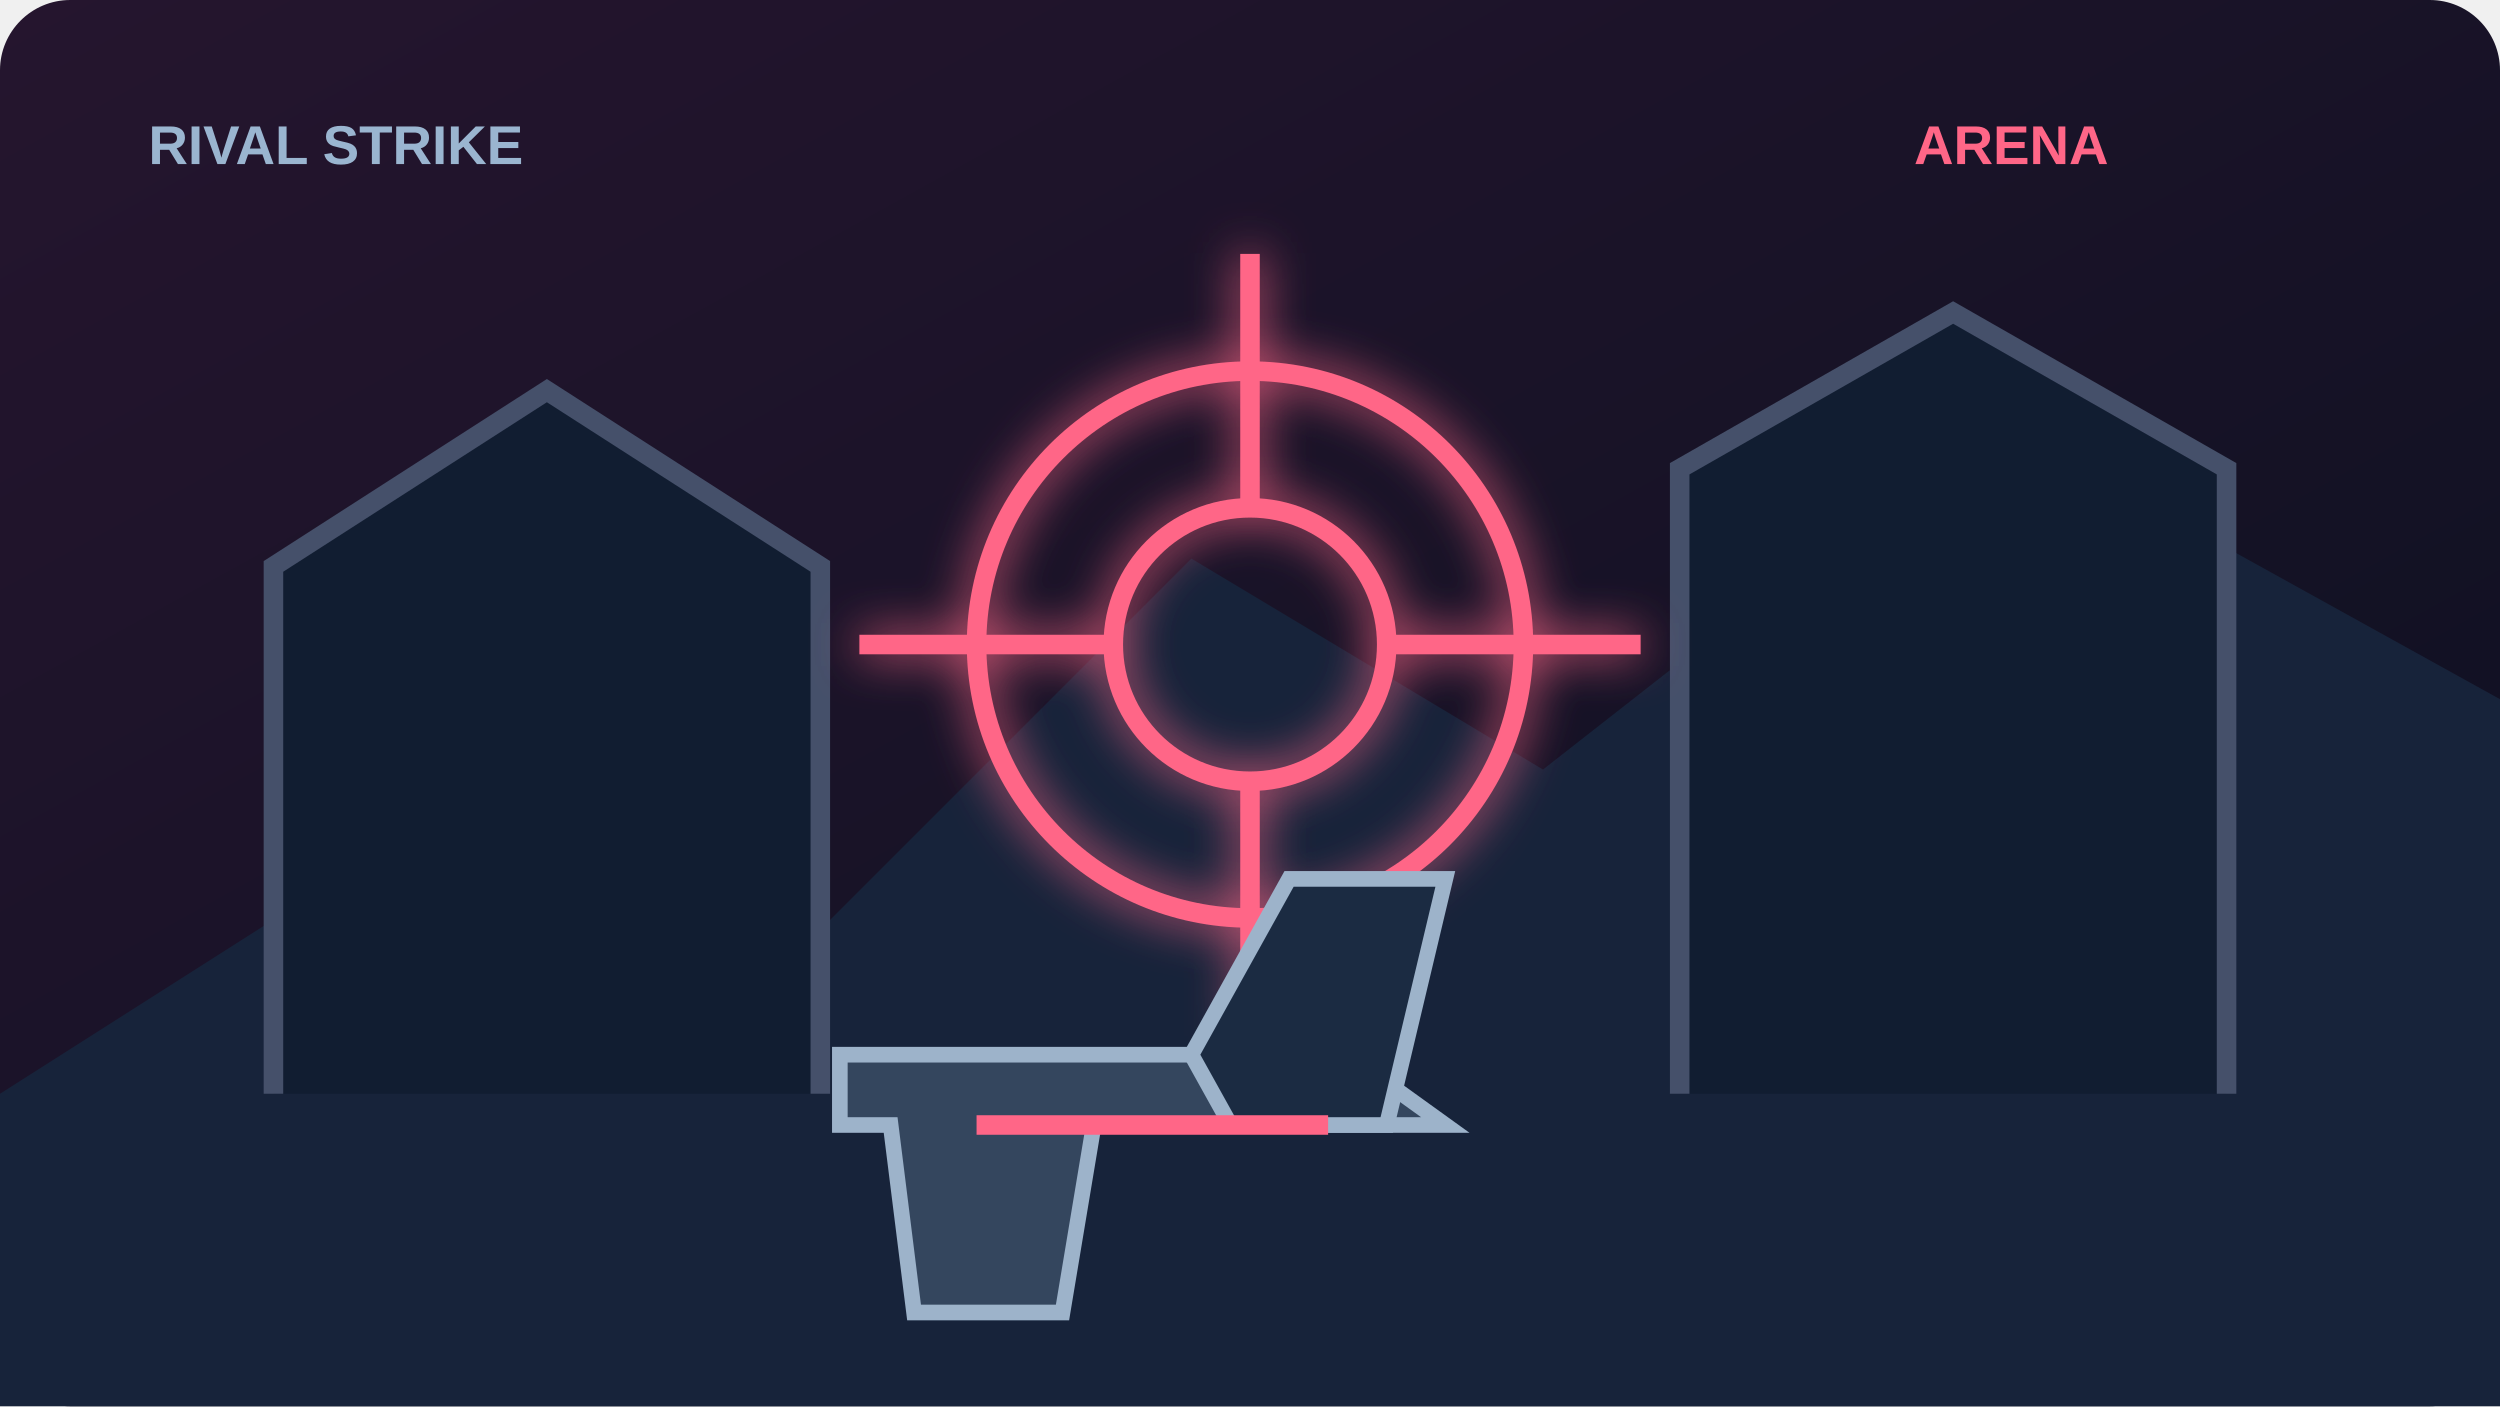
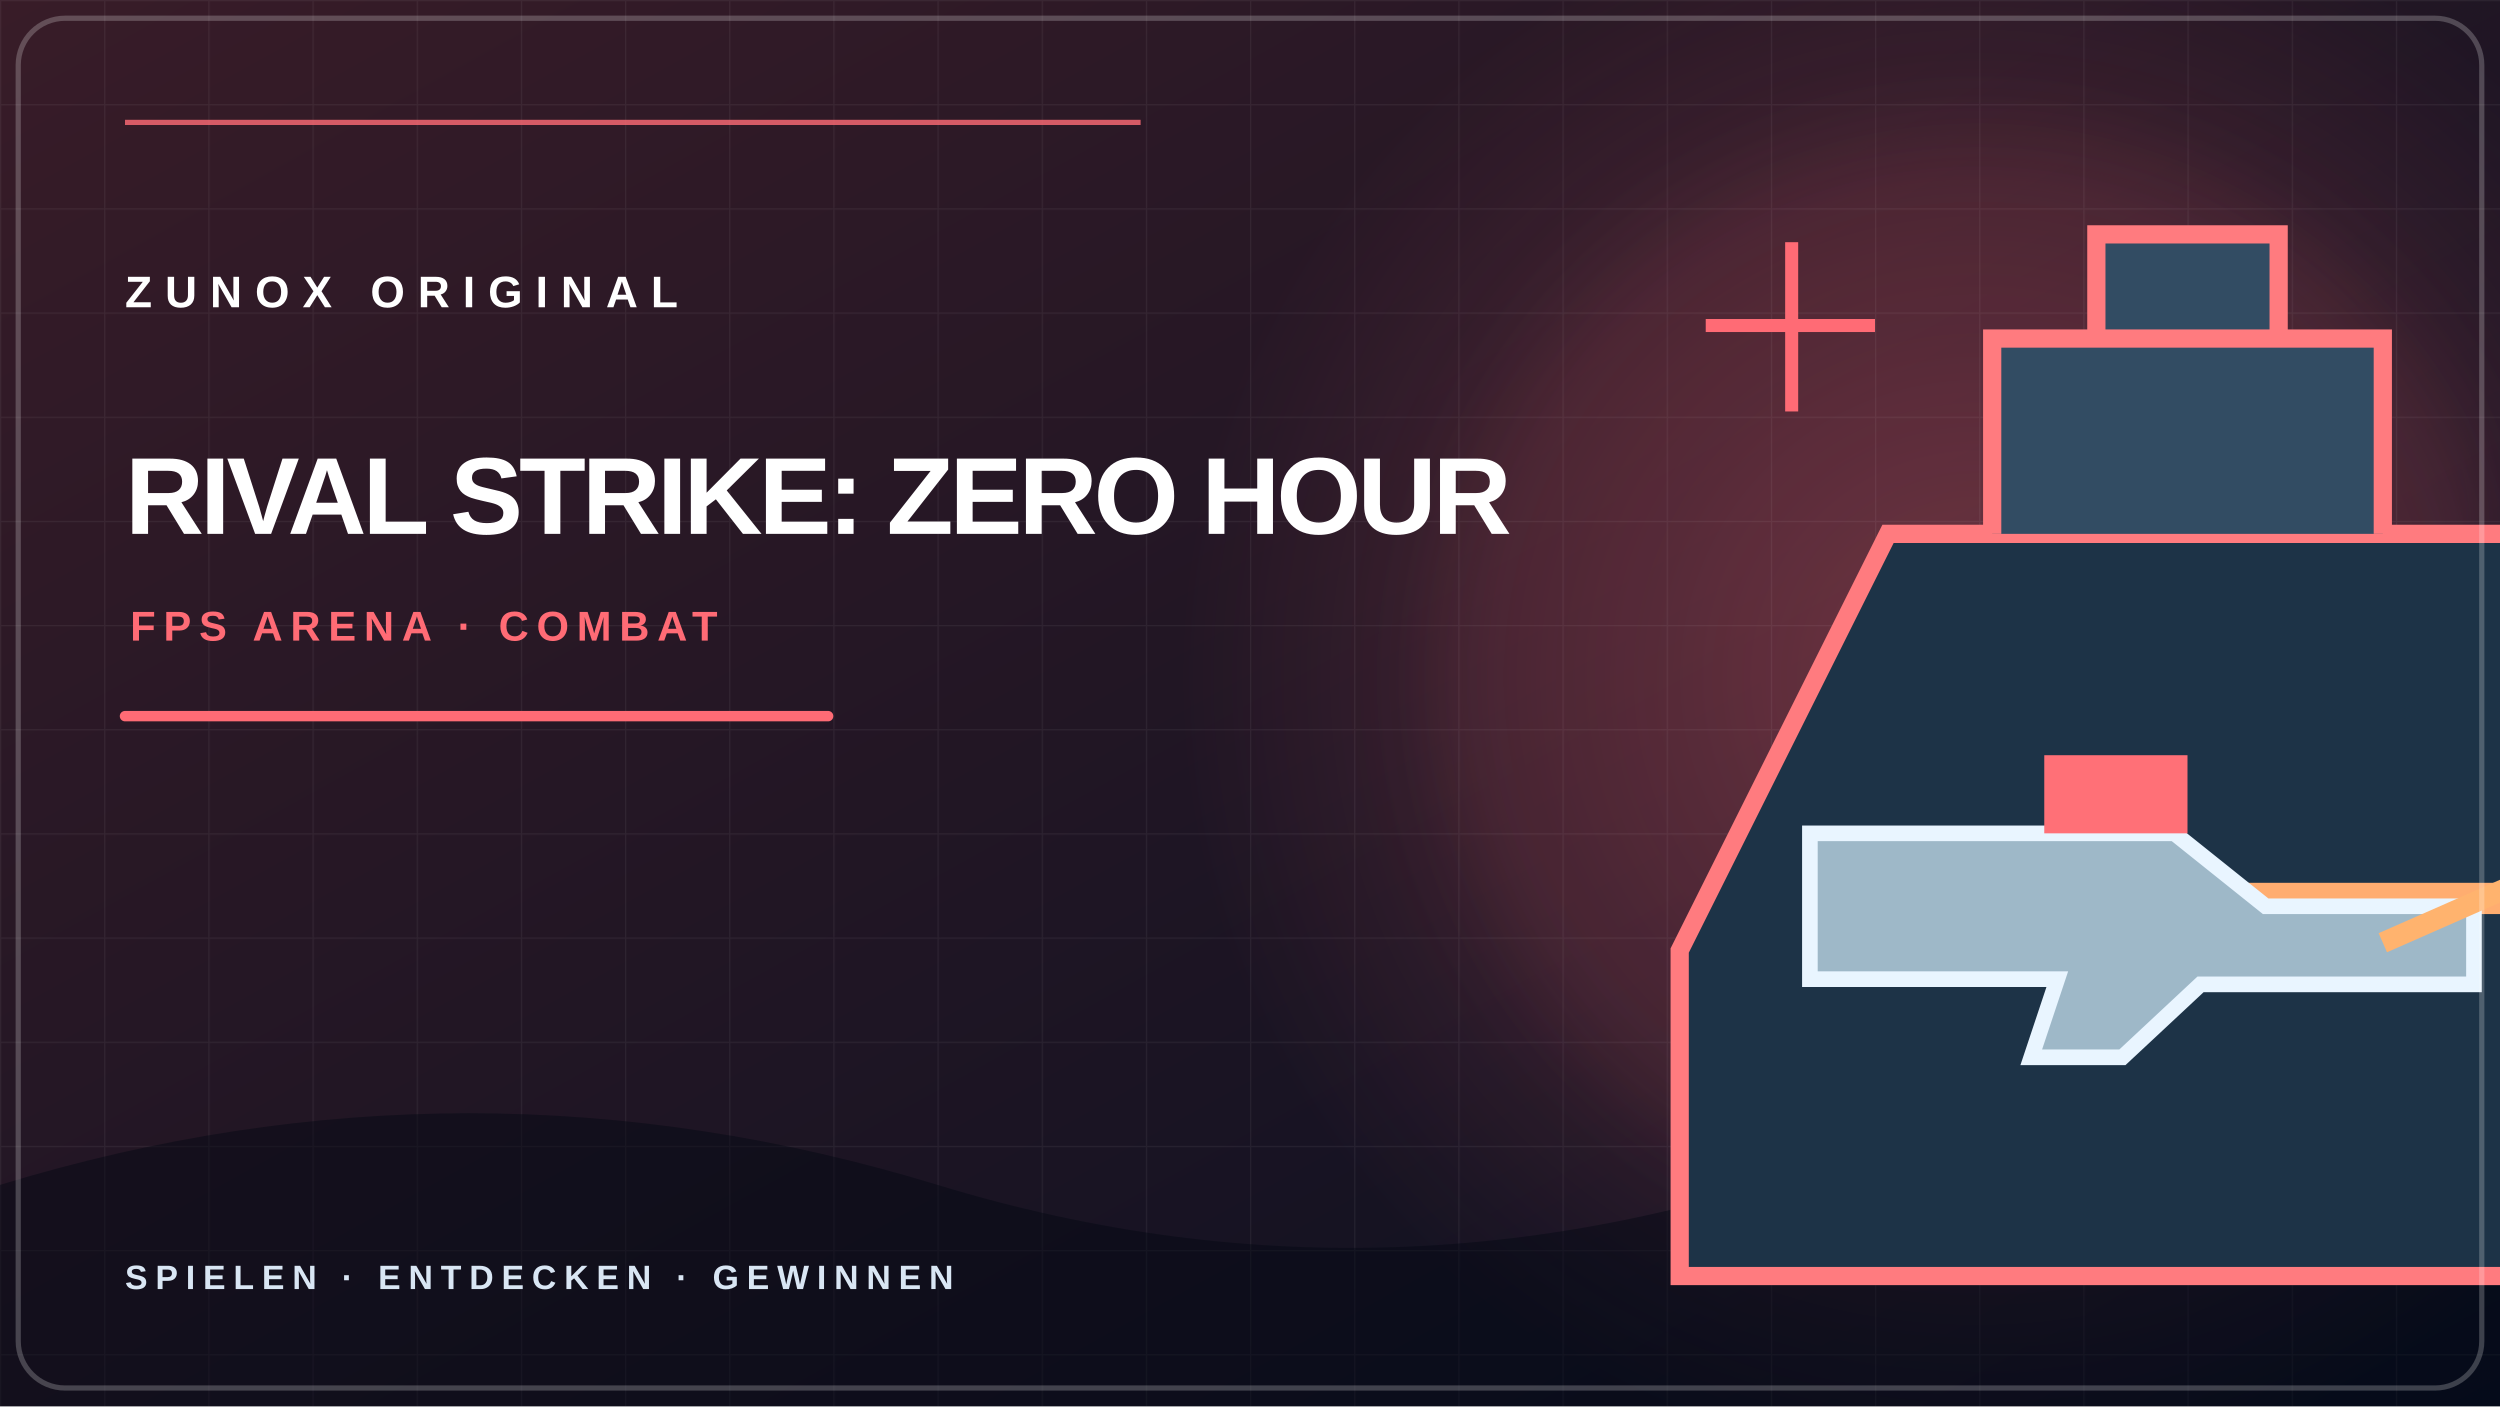
- <svg xmlns="http://www.w3.org/2000/svg" viewBox="0 0 640 360">
+ <svg xmlns="http://www.w3.org/2000/svg" viewBox="0 0 960 540" role="img" aria-labelledby="t d">
  <defs>
-     <linearGradient id="b" x2="1" y2="1">
-       <stop stop-color="#25152e" />
-       <stop offset="1" stop-color="#0b1020" />
+     <linearGradient id="bg" x2="1" y2="1">
+       <stop stop-color="#381c28" />
+       <stop offset="1" stop-color="#080f20" />
    </linearGradient>
-     <filter id="g">
-       <feGaussianBlur stdDeviation="6" result="x" />
-       <feMerge>
-         <feMergeNode in="x" />
-         <feMergeNode in="SourceGraphic" />
-       </feMerge>
+     <radialGradient id="halo">
+       <stop stop-color="#ff6b75" stop-opacity=".32" />
+       <stop offset="1" stop-color="#ff6b75" stop-opacity="0" />
+     </radialGradient>
+     <pattern id="grid" width="40" height="40" patternUnits="userSpaceOnUse">
+       <path d="M40 0H0V40" fill="none" stroke="#fff" stroke-opacity=".055" />
+     </pattern>
+     <filter id="glow">
+       <feGaussianBlur stdDeviation="15" />
    </filter>
  </defs>
-   <rect width="640" height="360" rx="18" fill="url(#b)" />
-   <path d="M0 280 110 210l90 38 105-105 90 54 115-90 130 72v181H0Z" fill="#17233a" />
-   <path d="M70 280V145l70-45 70 45v135m220 0V120l70-40 70 40v160" fill="#111d31" stroke="#45506a" stroke-width="5" />
-   <g stroke="#ff6687" stroke-width="5" fill="none" filter="url(#g)">
-     <circle cx="320" cy="165" r="70" />
-     <circle cx="320" cy="165" r="35" />
-     <path d="M320 65v65m0 70v65M220 165h65m70 0h65" />
+   <rect width="960" height="540" fill="url(#bg)" />
+   <circle cx="760" cy="260" r="310" fill="url(#halo)" />
+   <circle cx="760" cy="260" r="210" fill="#ff6b75" opacity=".08" filter="url(#glow)" />
+   <rect width="960" height="540" fill="url(#grid)" />
+   <path d="M0 455Q180 400 360 455T720 440T960 455V540H0Z" fill="#020711" opacity=".45" />
+   <g transform="translate(635 85)">
+     <path d="M10 280 90 120h240l80 160v125H10Z" fill="#1d3347" stroke="#ff7b7f" stroke-width="7" />
+     <path d="M130 120V45h150v75M170 45V5h70v40" fill="#324c63" stroke="#ff7b7f" stroke-width="7" />
+     <path d="M70 260h280" stroke="#ffad70" stroke-width="12" />
+     <g transform="translate(170 250)">
+       <path d="M-110-15h140l35 28h80v30H40l-30 28h-35l10-30h-95Z" fill="#9eb8c8" stroke="#e9f5ff" stroke-width="6" />
+       <rect x="-20" y="-45" width="55" height="30" fill="#ff7077" />
+       <path d="M110 27 160 5" stroke="#ffb36e" stroke-width="8" />
+     </g>
+     <path d="M20 40h65m-32-32v65m300-33h65m-33-32v65" stroke="#ff6b75" stroke-width="5" />
  </g>
-   <g transform="translate(320 270)">
-     <path d="M-105 0h130l25 18h-90l-8 48h-38l-6-48h-13Z" fill="#34465e" stroke="#9db3ca" stroke-width="4" />
-     <path d="M-15 0 10-45h40l-15 63H-5Z" fill="#1b2b42" stroke="#9db3ca" stroke-width="4" />
-     <path d="M-70 18h90" stroke="#ff6687" stroke-width="5" />
-   </g>
-   <g fill="#9ab5d0" font-family="Arial,sans-serif" font-size="14" font-weight="700">
-     <text x="38" y="42">RIVAL STRIKE</text>
-     <text x="490" y="42" fill="#ff6687">ARENA</text>
-   </g>
+   <path d="M48 46h390v2H48Z" fill="#ff6b75" opacity=".8" />
+   <text x="48" y="118" fill="#fff" font-family="Arial,sans-serif" font-size="17" font-weight="800" letter-spacing="5">ZUNOX ORIGINAL</text>
+   <text x="48" y="205" fill="#fff" font-family="Arial,sans-serif" font-size="42" font-weight="1000" letter-spacing="-1.5">RIVAL STRIKE: ZERO HOUR</text>
+   <text x="50" y="246" fill="#ff6b75" font-family="Arial,sans-serif" font-size="16" font-weight="800" letter-spacing="3">FPS ARENA · COMBAT</text>
+   <path d="M48 275h270" stroke="#ff6b75" stroke-width="4" stroke-linecap="round" />
+   <text x="48" y="495" fill="#d9e6f4" font-family="Arial,sans-serif" font-size="13" font-weight="700" letter-spacing="3">SPIELEN · ENTDECKEN · GEWINNEN</text>
+   <rect x="7" y="7" width="946" height="526" rx="18" fill="none" stroke="#fff" stroke-opacity=".22" stroke-width="2" />
</svg>
